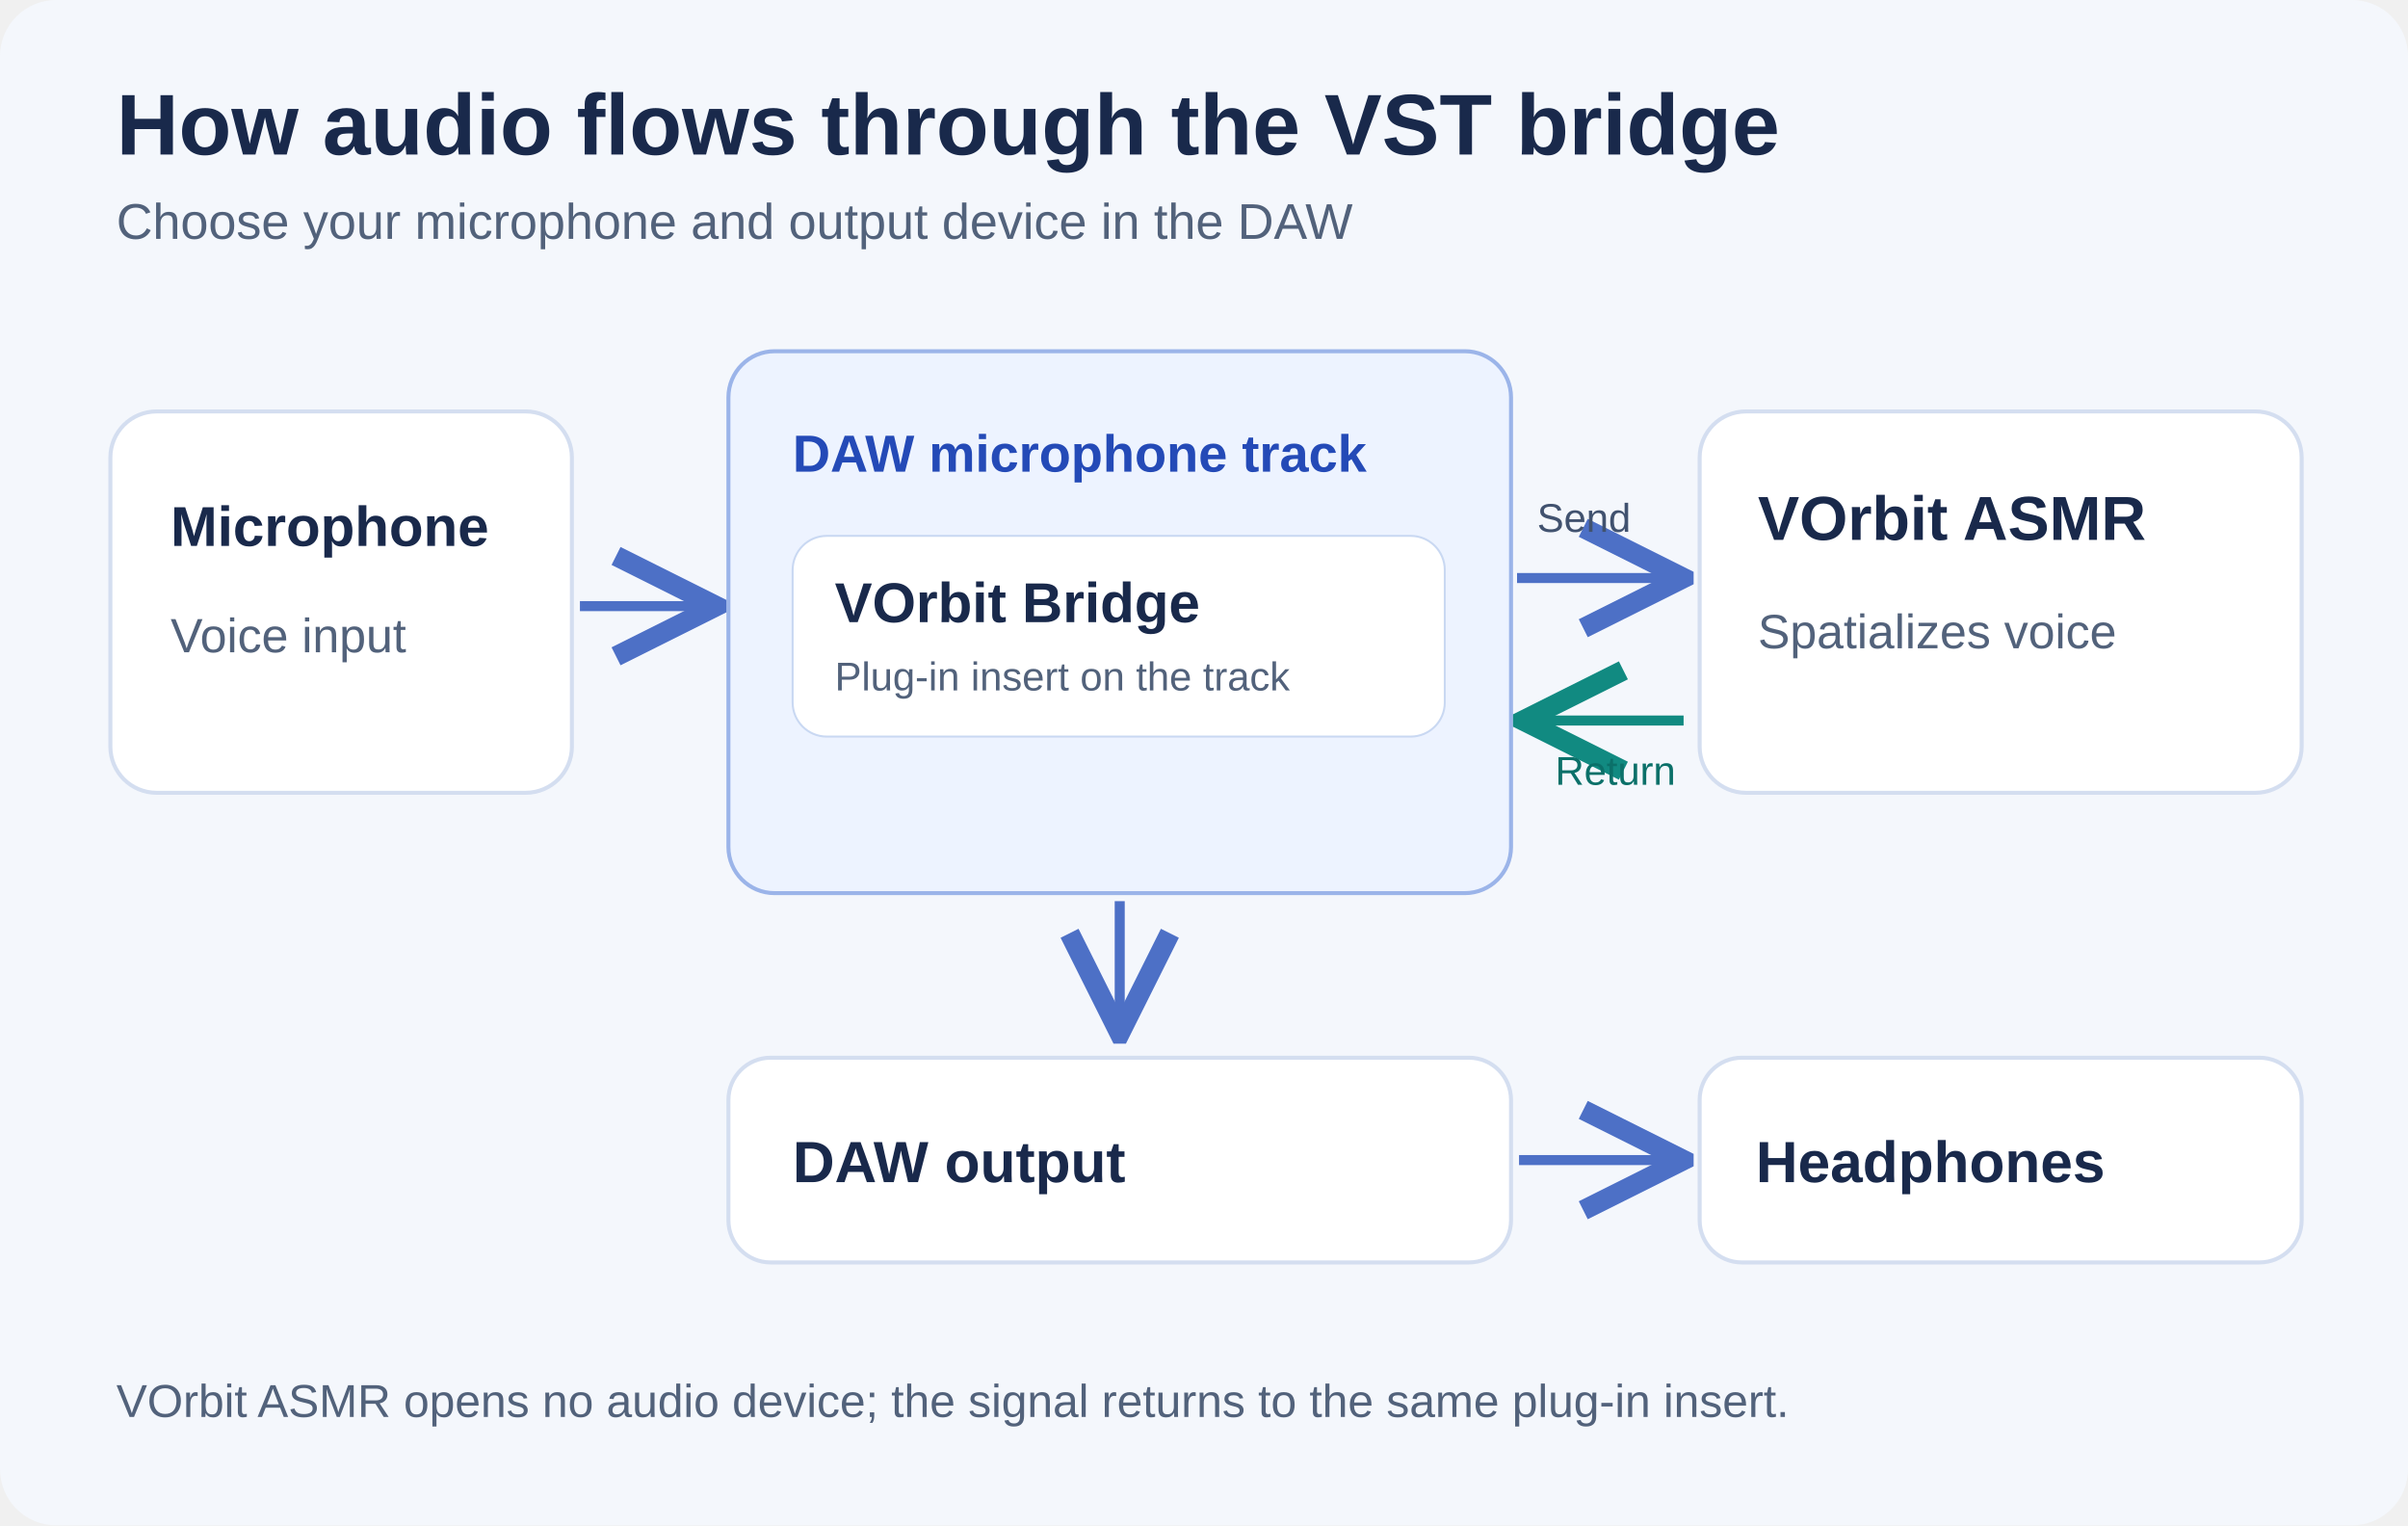
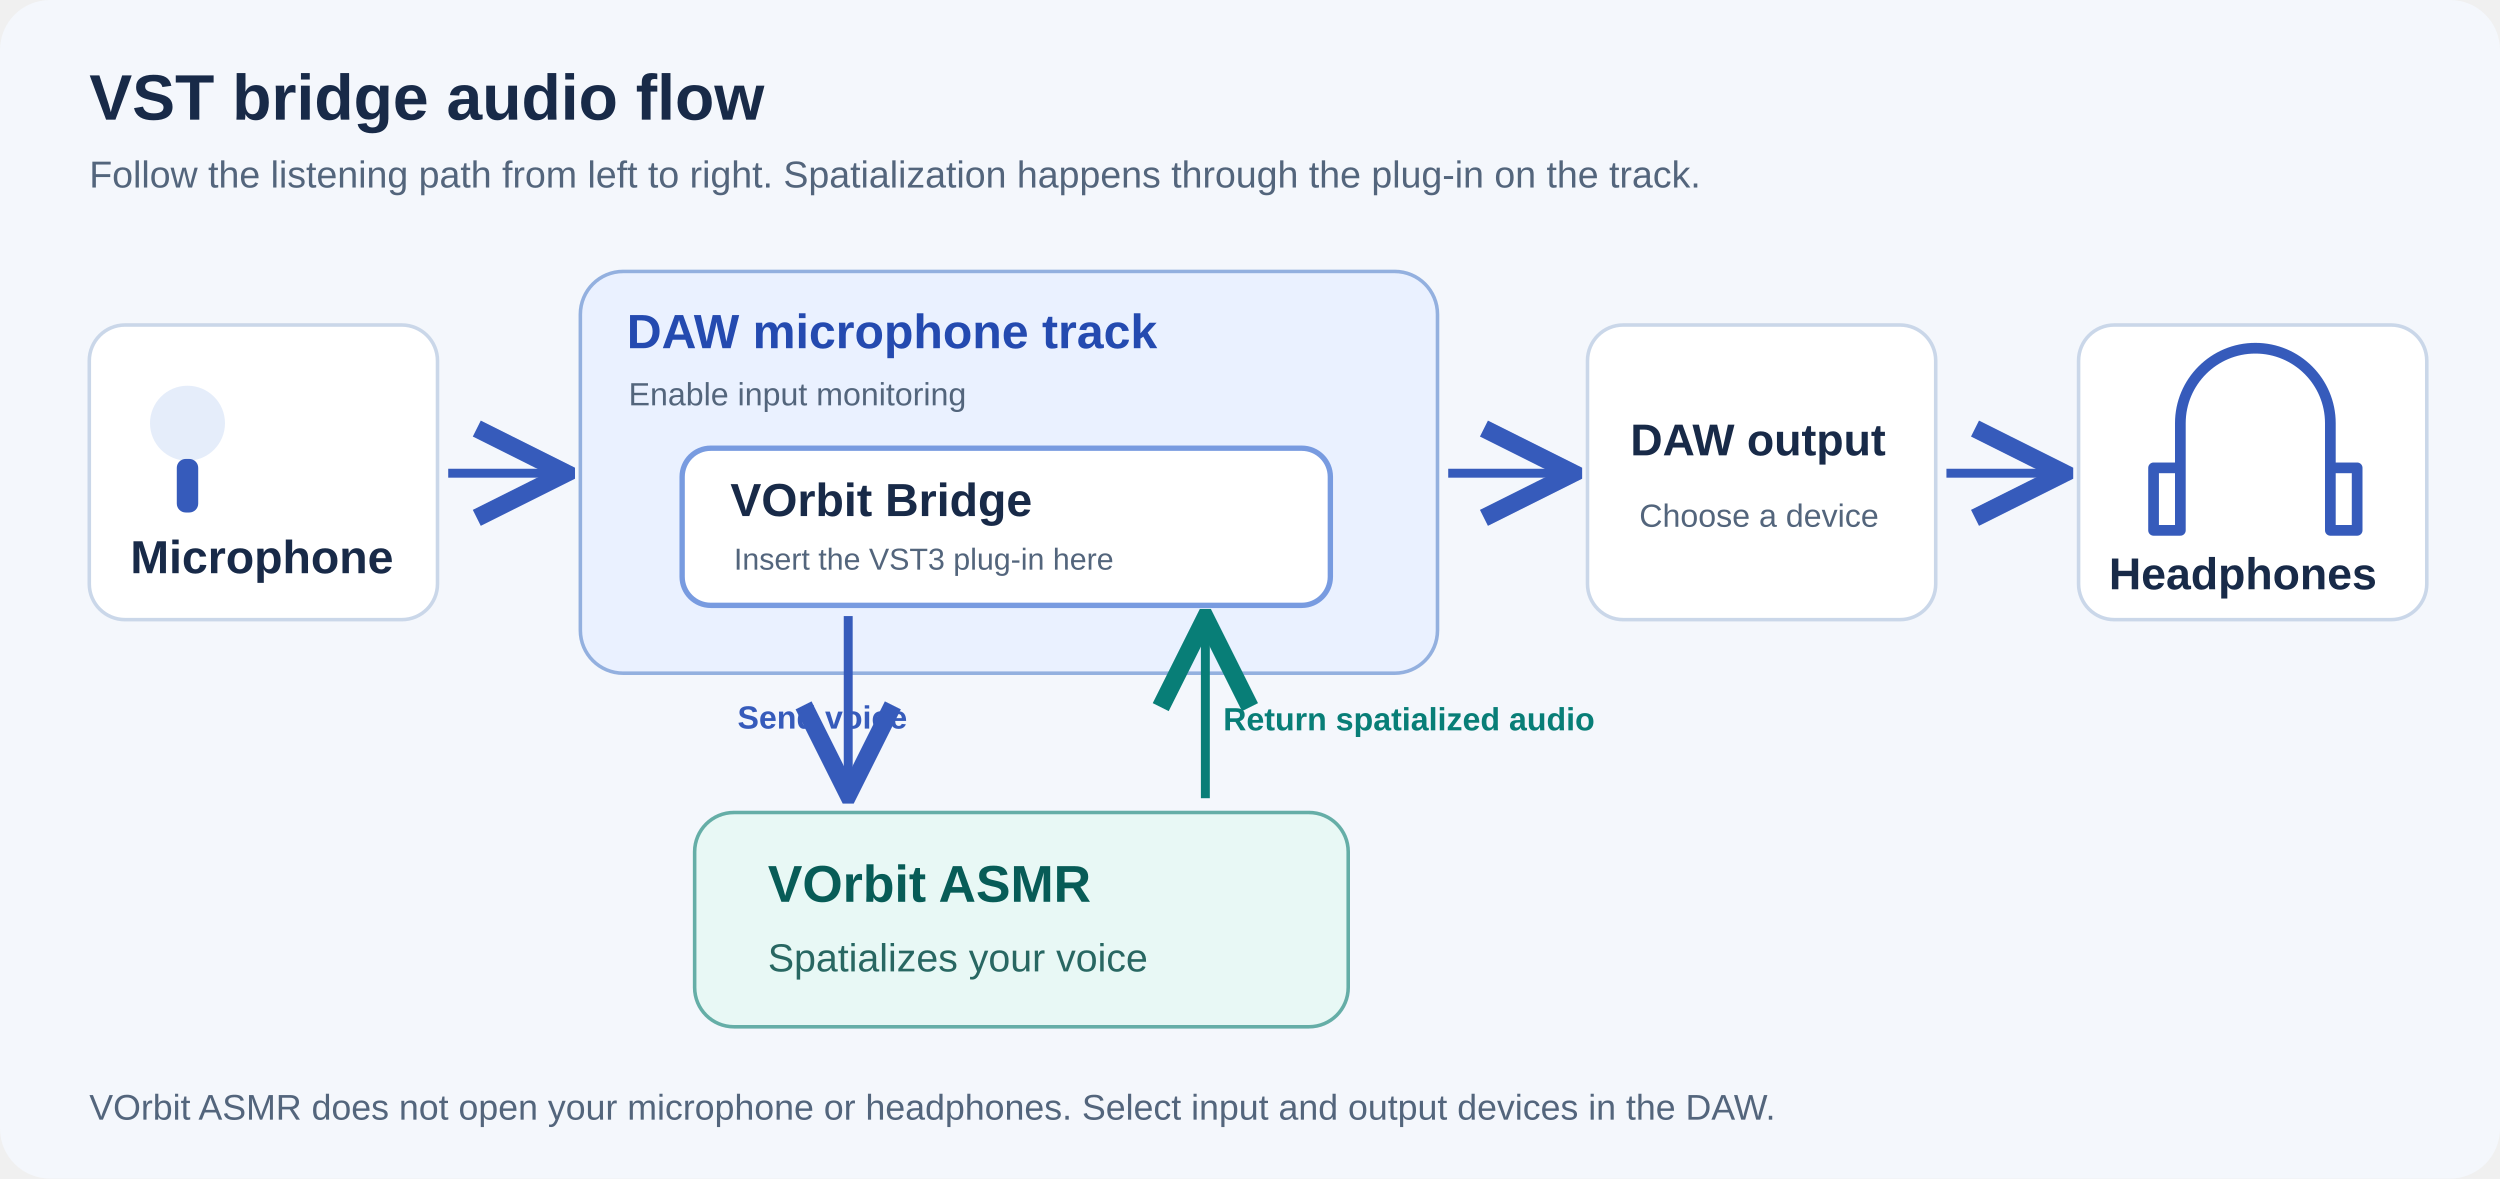
- <svg xmlns="http://www.w3.org/2000/svg" width="1200" height="760" viewBox="0 0 1200 760" role="img" aria-labelledby="t d">
+ <svg xmlns="http://www.w3.org/2000/svg" width="1400" height="660" viewBox="0 0 1400 660" role="img" aria-labelledby="title desc">
  <defs>
-     <marker id="arrow" markerWidth="12" markerHeight="12" refX="10" refY="6" orient="auto">
-       <path d="M1 1 11 6 1 11" fill="none" stroke="#4d70c6" stroke-width="2" />
+     <marker id="a" markerWidth="12" markerHeight="12" refX="10" refY="6" orient="auto">
+       <path d="M1 1 11 6 1 11" fill="none" stroke="#365bbb" stroke-width="2" />
    </marker>
-     <marker id="returnArrow" markerWidth="12" markerHeight="12" refX="10" refY="6" orient="auto">
-       <path d="M1 1 11 6 1 11" fill="none" stroke="#118a81" stroke-width="2" />
+     <marker id="b" markerWidth="12" markerHeight="12" refX="10" refY="6" orient="auto">
+       <path d="M1 1 11 6 1 11" fill="none" stroke="#087e77" stroke-width="2" />
    </marker>
  </defs>
-   <rect width="1200" height="760" rx="28" fill="#f4f7fc" />
+   <rect width="1400" height="660" rx="28" fill="#f4f7fc" />
  <g font-family="Arial, sans-serif">
-     <text x="58" y="77" font-size="43" font-weight="800" fill="#19294b">How audio flows through the VST bridge</text>
-     <text x="58" y="119" font-size="25" fill="#52627b">Choose your microphone and output device in the DAW</text>
-     <rect x="55" y="205" width="230" height="190" rx="23" fill="white" stroke="#d4def0" stroke-width="2" />
-     <text x="85" y="272" font-size="28" font-weight="800" fill="#19294b">Microphone</text>
-     <text x="85" y="325" font-size="24" fill="#52627b">Voice input</text>
-     <rect x="363" y="175" width="390" height="270" rx="23" fill="#edf3ff" stroke="#9bb4e9" stroke-width="2" />
-     <text x="395" y="235" font-size="26" font-weight="800" fill="#244ab7">DAW microphone track</text>
-     <rect x="395" y="267" width="325" height="100" rx="17" fill="white" stroke="#c9d8f2" />
-     <text x="416" y="310" font-size="28" font-weight="800" fill="#19294b">VOrbit Bridge</text>
-     <text x="416" y="344" font-size="20" fill="#52627b">Plug-in insert on the track</text>
-     <rect x="847" y="205" width="300" height="190" rx="23" fill="white" stroke="#d4def0" stroke-width="2" />
-     <text x="876" y="269" font-size="31" font-weight="800" fill="#19294b">VOrbit ASMR</text>
-     <text x="876" y="323" font-size="24" fill="#52627b">Spatializes voice</text>
-     <path d="M289 302h63" stroke="#4d70c6" stroke-width="5" marker-end="url(#arrow)" />
-     <path d="M756 288h78" stroke="#4d70c6" stroke-width="5" marker-end="url(#arrow)" />
-     <text x="766" y="265" font-size="20" fill="#41526f">Send</text>
-     <path d="M839 359h-75" stroke="#118a81" stroke-width="5" marker-end="url(#returnArrow)" />
-     <text x="775" y="391" font-size="20" fill="#0b7069">Return</text>
-     <path d="M558 449v61" stroke="#4d70c6" stroke-width="5" marker-end="url(#arrow)" />
-     <rect x="363" y="527" width="390" height="102" rx="21" fill="white" stroke="#d4def0" stroke-width="2" />
-     <text x="395" y="589" font-size="29" font-weight="800" fill="#19294b">DAW output</text>
-     <path d="M757 578h77" stroke="#4d70c6" stroke-width="5" marker-end="url(#arrow)" />
-     <rect x="847" y="527" width="300" height="102" rx="21" fill="white" stroke="#d4def0" stroke-width="2" />
-     <text x="875" y="589" font-size="29" font-weight="800" fill="#19294b">Headphones</text>
-     <text x="58" y="706" font-size="23" fill="#52627b">VOrbit ASMR opens no audio device; the signal returns to the same plug-in insert.</text>
+     <text x="50" y="67" font-size="36" font-weight="800" fill="#182a48">VST bridge audio flow</text>
+     <text x="50" y="105" font-size="21" fill="#53657c">Follow the listening path from left to right. Spatialization happens through the plug-in on the track.</text>
+     <rect x="50" y="182" width="195" height="165" rx="20" fill="#fff" stroke="#cad7e9" stroke-width="2" />
+     <circle cx="105" cy="237" r="21" fill="#e5edfa" />
+     <rect x="99" y="257" width="12" height="30" rx="5" fill="#365bbb" />
+     <text x="73" y="321" font-size="26" font-weight="750" fill="#182a48">Microphone</text>
+     <rect x="325" y="152" width="480" height="225" rx="24" fill="#eaf1ff" stroke="#93b0df" stroke-width="2" />
+     <text x="351" y="195" font-size="27" font-weight="800" fill="#244ab0">DAW microphone track</text>
+     <text x="352" y="227" font-size="18" fill="#53657c">Enable input monitoring</text>
+     <rect x="382" y="251" width="363" height="88" rx="16" fill="#fff" stroke="#789be0" stroke-width="3" />
+     <text x="409" y="289" font-size="26" font-weight="800" fill="#182a48">VOrbit Bridge</text>
+     <text x="411" y="319" font-size="17" fill="#53657c">Insert the VST3 plug-in here</text>
+     <rect x="889" y="182" width="195" height="165" rx="20" fill="#fff" stroke="#cad7e9" stroke-width="2" />
+     <text x="913" y="255" font-size="25" font-weight="750" fill="#182a48">DAW output</text>
+     <text x="918" y="295" font-size="18" fill="#53657c">Choose a device</text>
+     <rect x="1164" y="182" width="195" height="165" rx="20" fill="#fff" stroke="#cad7e9" stroke-width="2" />
+     <path d="M1221 267v-30a42 42 0 0 1 84 0v30m-84-5h-15v35h15zm84 0h15v35h-15z" fill="none" stroke="#365bbb" stroke-width="6" stroke-linecap="round" stroke-linejoin="round" />
+     <text x="1181" y="330" font-size="25" font-weight="750" fill="#182a48">Headphones</text>
+     <g fill="none" stroke="#365bbb" stroke-width="5" marker-end="url(#a)">
+       <path d="M251 265h61" />
+       <path d="M811 265h65" />
+       <path d="M1090 265h61" />
+     </g>
+     <rect x="389" y="455" width="366" height="120" rx="22" fill="#e8f8f5" stroke="#65aea7" stroke-width="2" />
+     <text x="430" y="505" font-size="29" font-weight="800" fill="#075c57">VOrbit ASMR</text>
+     <text x="430" y="544" font-size="22" fill="#286762">Spatializes your voice</text>
+     <path d="M475 345v95" fill="none" stroke="#365bbb" stroke-width="5" marker-end="url(#a)" />
+     <path d="M675 447v-96" fill="none" stroke="#087e77" stroke-width="5" marker-end="url(#b)" />
+     <text x="413" y="408" font-size="18" font-weight="700" fill="#365bbb">Send voice</text>
+     <text x="685" y="409" font-size="18" font-weight="700" fill="#087e77">Return spatialized audio</text>
+     <text x="50" y="627" font-size="20" fill="#53657c">VOrbit ASMR does not open your microphone or headphones. Select input and output devices in the DAW.</text>
  </g>
</svg>
